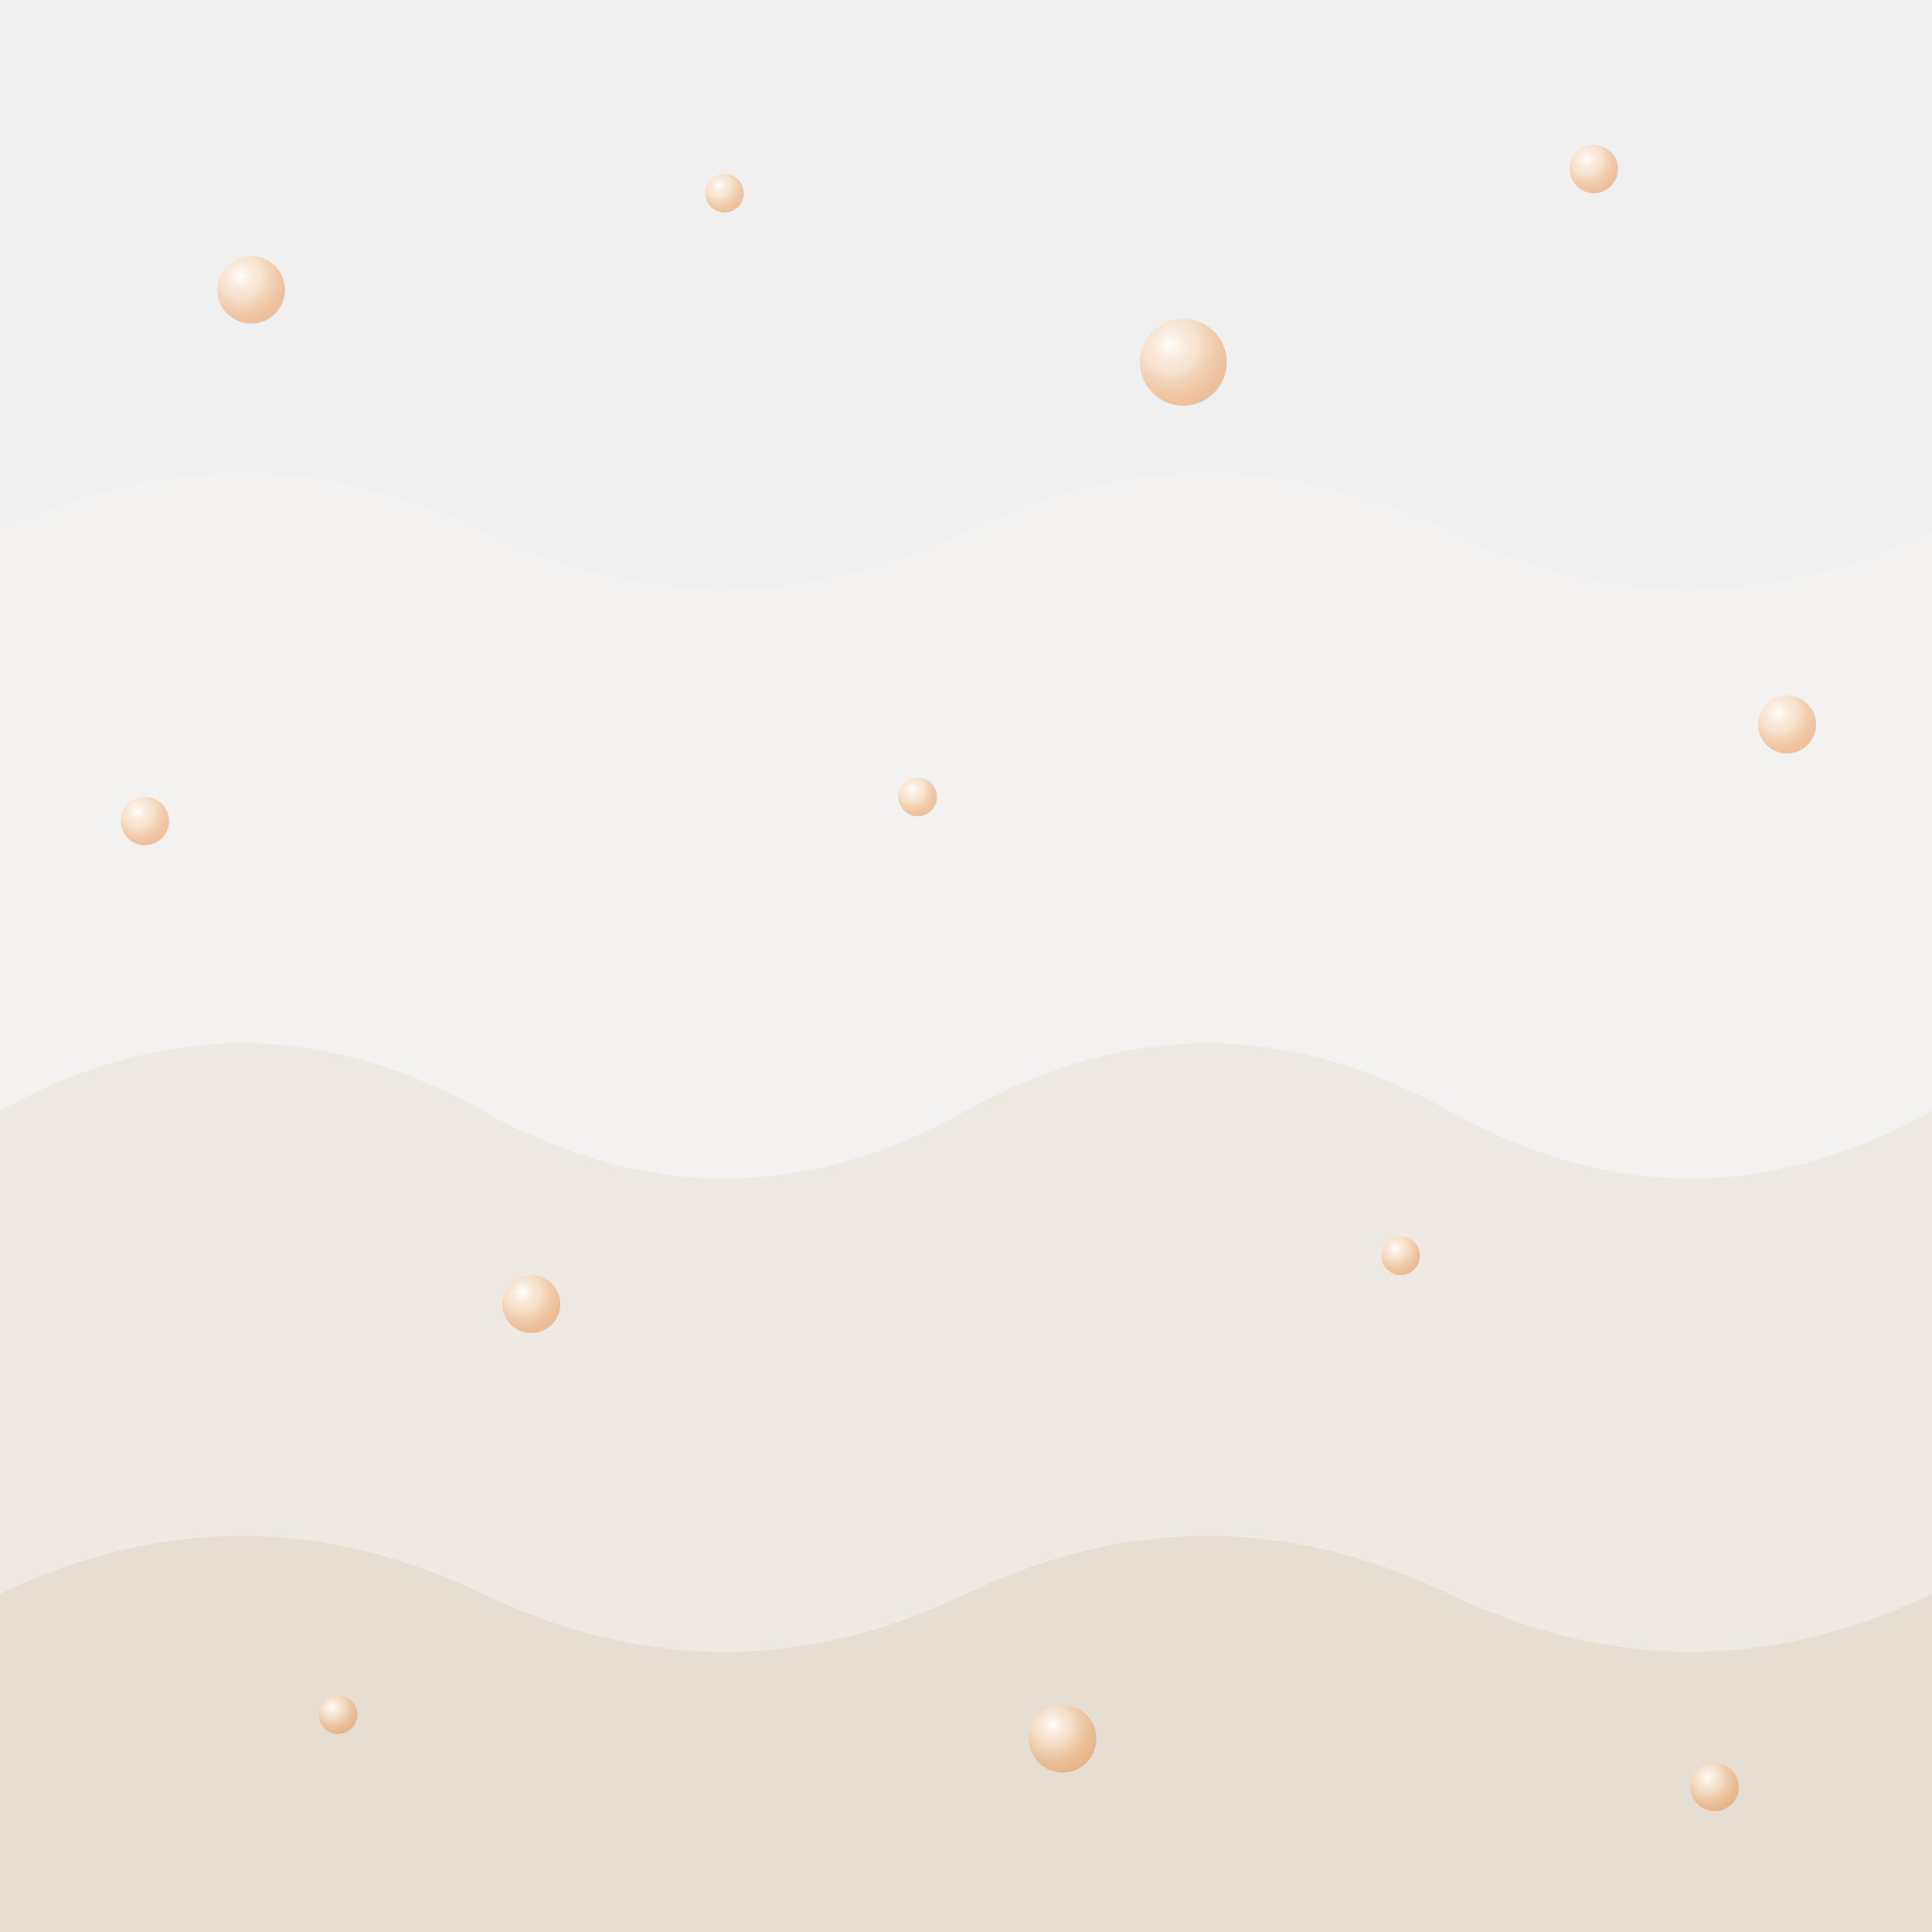
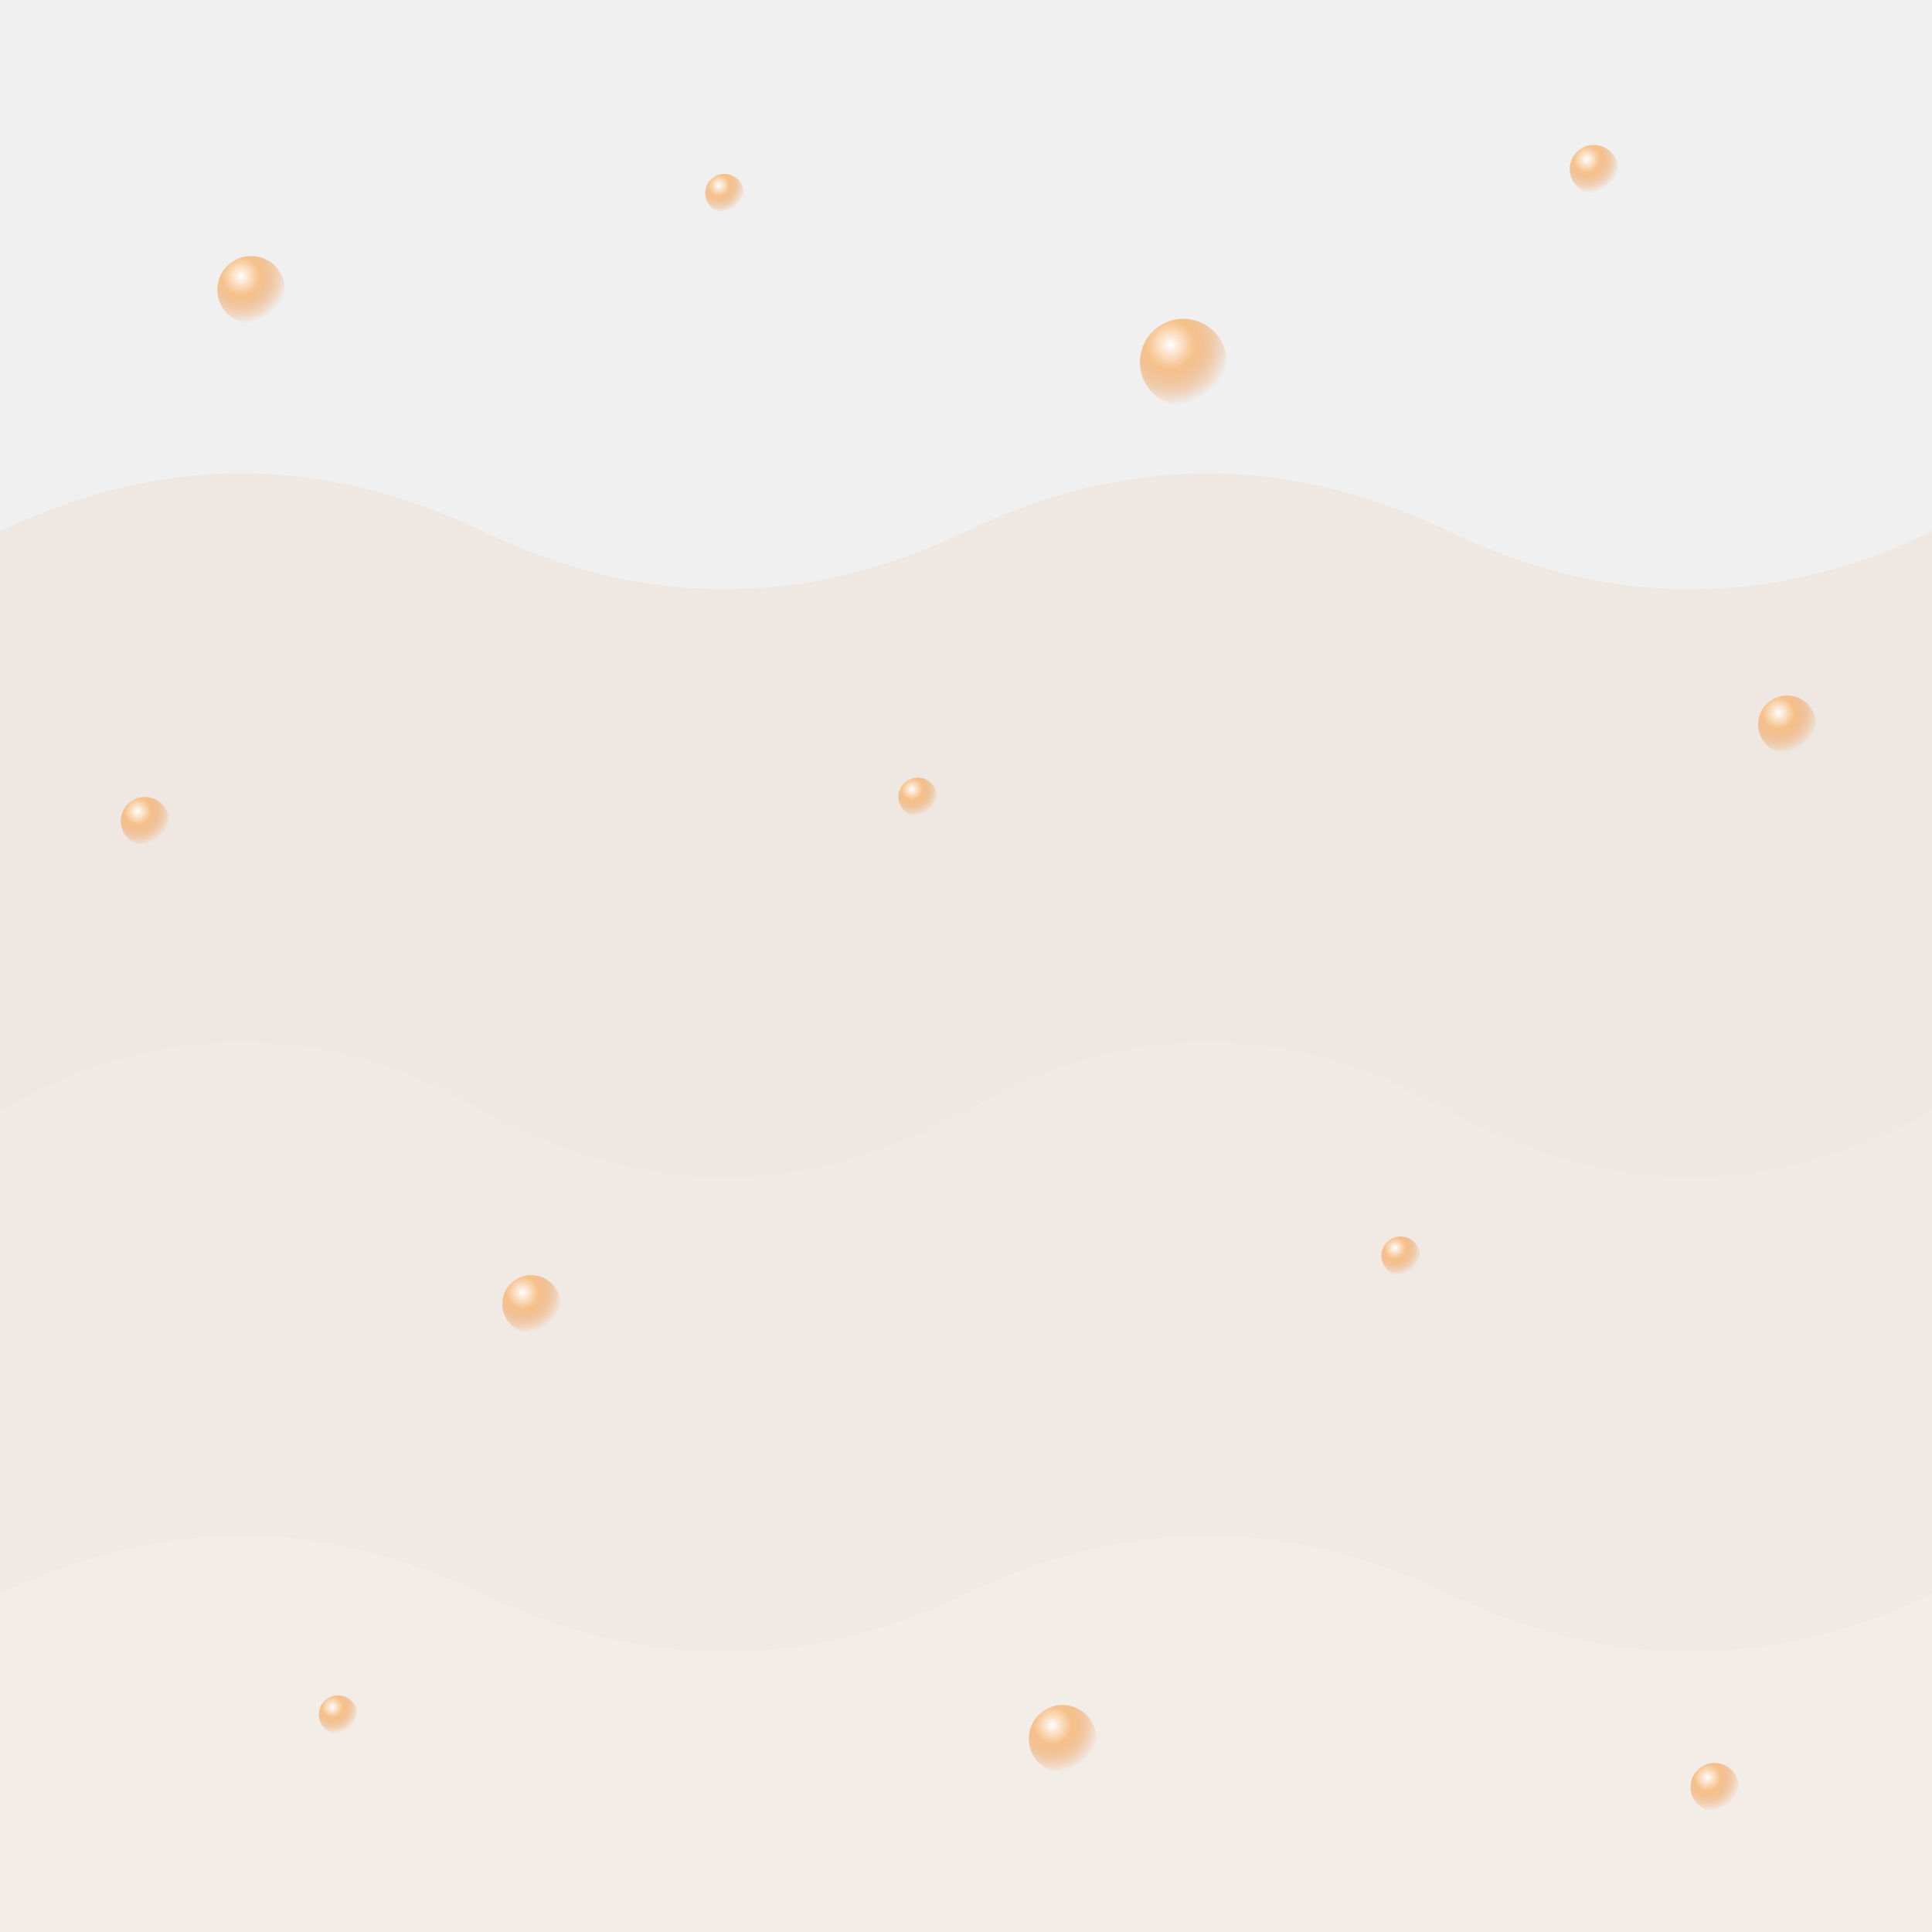
<svg xmlns="http://www.w3.org/2000/svg" width="400" height="400" viewBox="0 0 400 400">
  <defs>
    <radialGradient id="ae-drop" cx="35%" cy="30%" r="70%">
-       <stop offset="0%" stop-color="#ffffff" stop-opacity="0.95" />
-       <stop offset="45%" stop-color="#fbd9b8" stop-opacity="0.6" />
-       <stop offset="100%" stop-color="#e8791e" stop-opacity="0.4" />
+       <stop offset="0%" stop-color="#ffffff" stop-opacity="1" />
+       <stop offset="40%" stop-color="#f7b979" stop-opacity="0.85" />
+       <stop offset="100%" stop-color="#e8791e" stop-opacity="0" />
    </radialGradient>
    <pattern id="ae-water" width="400" height="400" patternUnits="userSpaceOnUse">
-       <path d="M0,110 Q50,86 100,110 T200,110 T300,110 T400,110 V400 H0 Z" fill="#f5f2ef" opacity="0.65" />
-       <path d="M0,230 Q50,202 100,230 T200,230 T300,230 T400,230 V400 H0 Z" fill="#eae3db" opacity="0.6" />
-       <path d="M0,330 Q50,306 100,330 T200,330 T300,330 T400,330 V400 H0 Z" fill="#ddccb8" opacity="0.4" />
+       <path d="M0,110 Q50,86 100,110 T200,110 T300,110 T400,110 V400 H0 Z" fill="#e8791e" opacity="0.07" />
+       <path d="M0,230 Q50,202 100,230 T200,230 T300,230 T400,230 V400 H0 Z" fill="#ffffff" opacity="0.08" />
+       <path d="M0,330 Q50,306 100,330 T200,330 T300,330 T400,330 V400 H0 Z" fill="#ffffff" opacity="0.13" />
      <circle cx="52" cy="60" r="7" fill="url(#ae-drop)" />
      <circle cx="150" cy="40" r="4" fill="url(#ae-drop)" />
      <circle cx="245" cy="75" r="9" fill="url(#ae-drop)" />
      <circle cx="330" cy="35" r="5" fill="url(#ae-drop)" />
      <circle cx="30" cy="170" r="5" fill="url(#ae-drop)" />
      <circle cx="370" cy="150" r="6" fill="url(#ae-drop)" />
      <circle cx="190" cy="165" r="4" fill="url(#ae-drop)" />
      <circle cx="110" cy="270" r="6" fill="url(#ae-drop)" />
      <circle cx="290" cy="260" r="4" fill="url(#ae-drop)" />
      <circle cx="220" cy="360" r="7" fill="url(#ae-drop)" />
      <circle cx="70" cy="355" r="4" fill="url(#ae-drop)" />
      <circle cx="355" cy="370" r="5" fill="url(#ae-drop)" />
    </pattern>
  </defs>
  <rect width="400" height="400" fill="url(#ae-water)" />
</svg>
